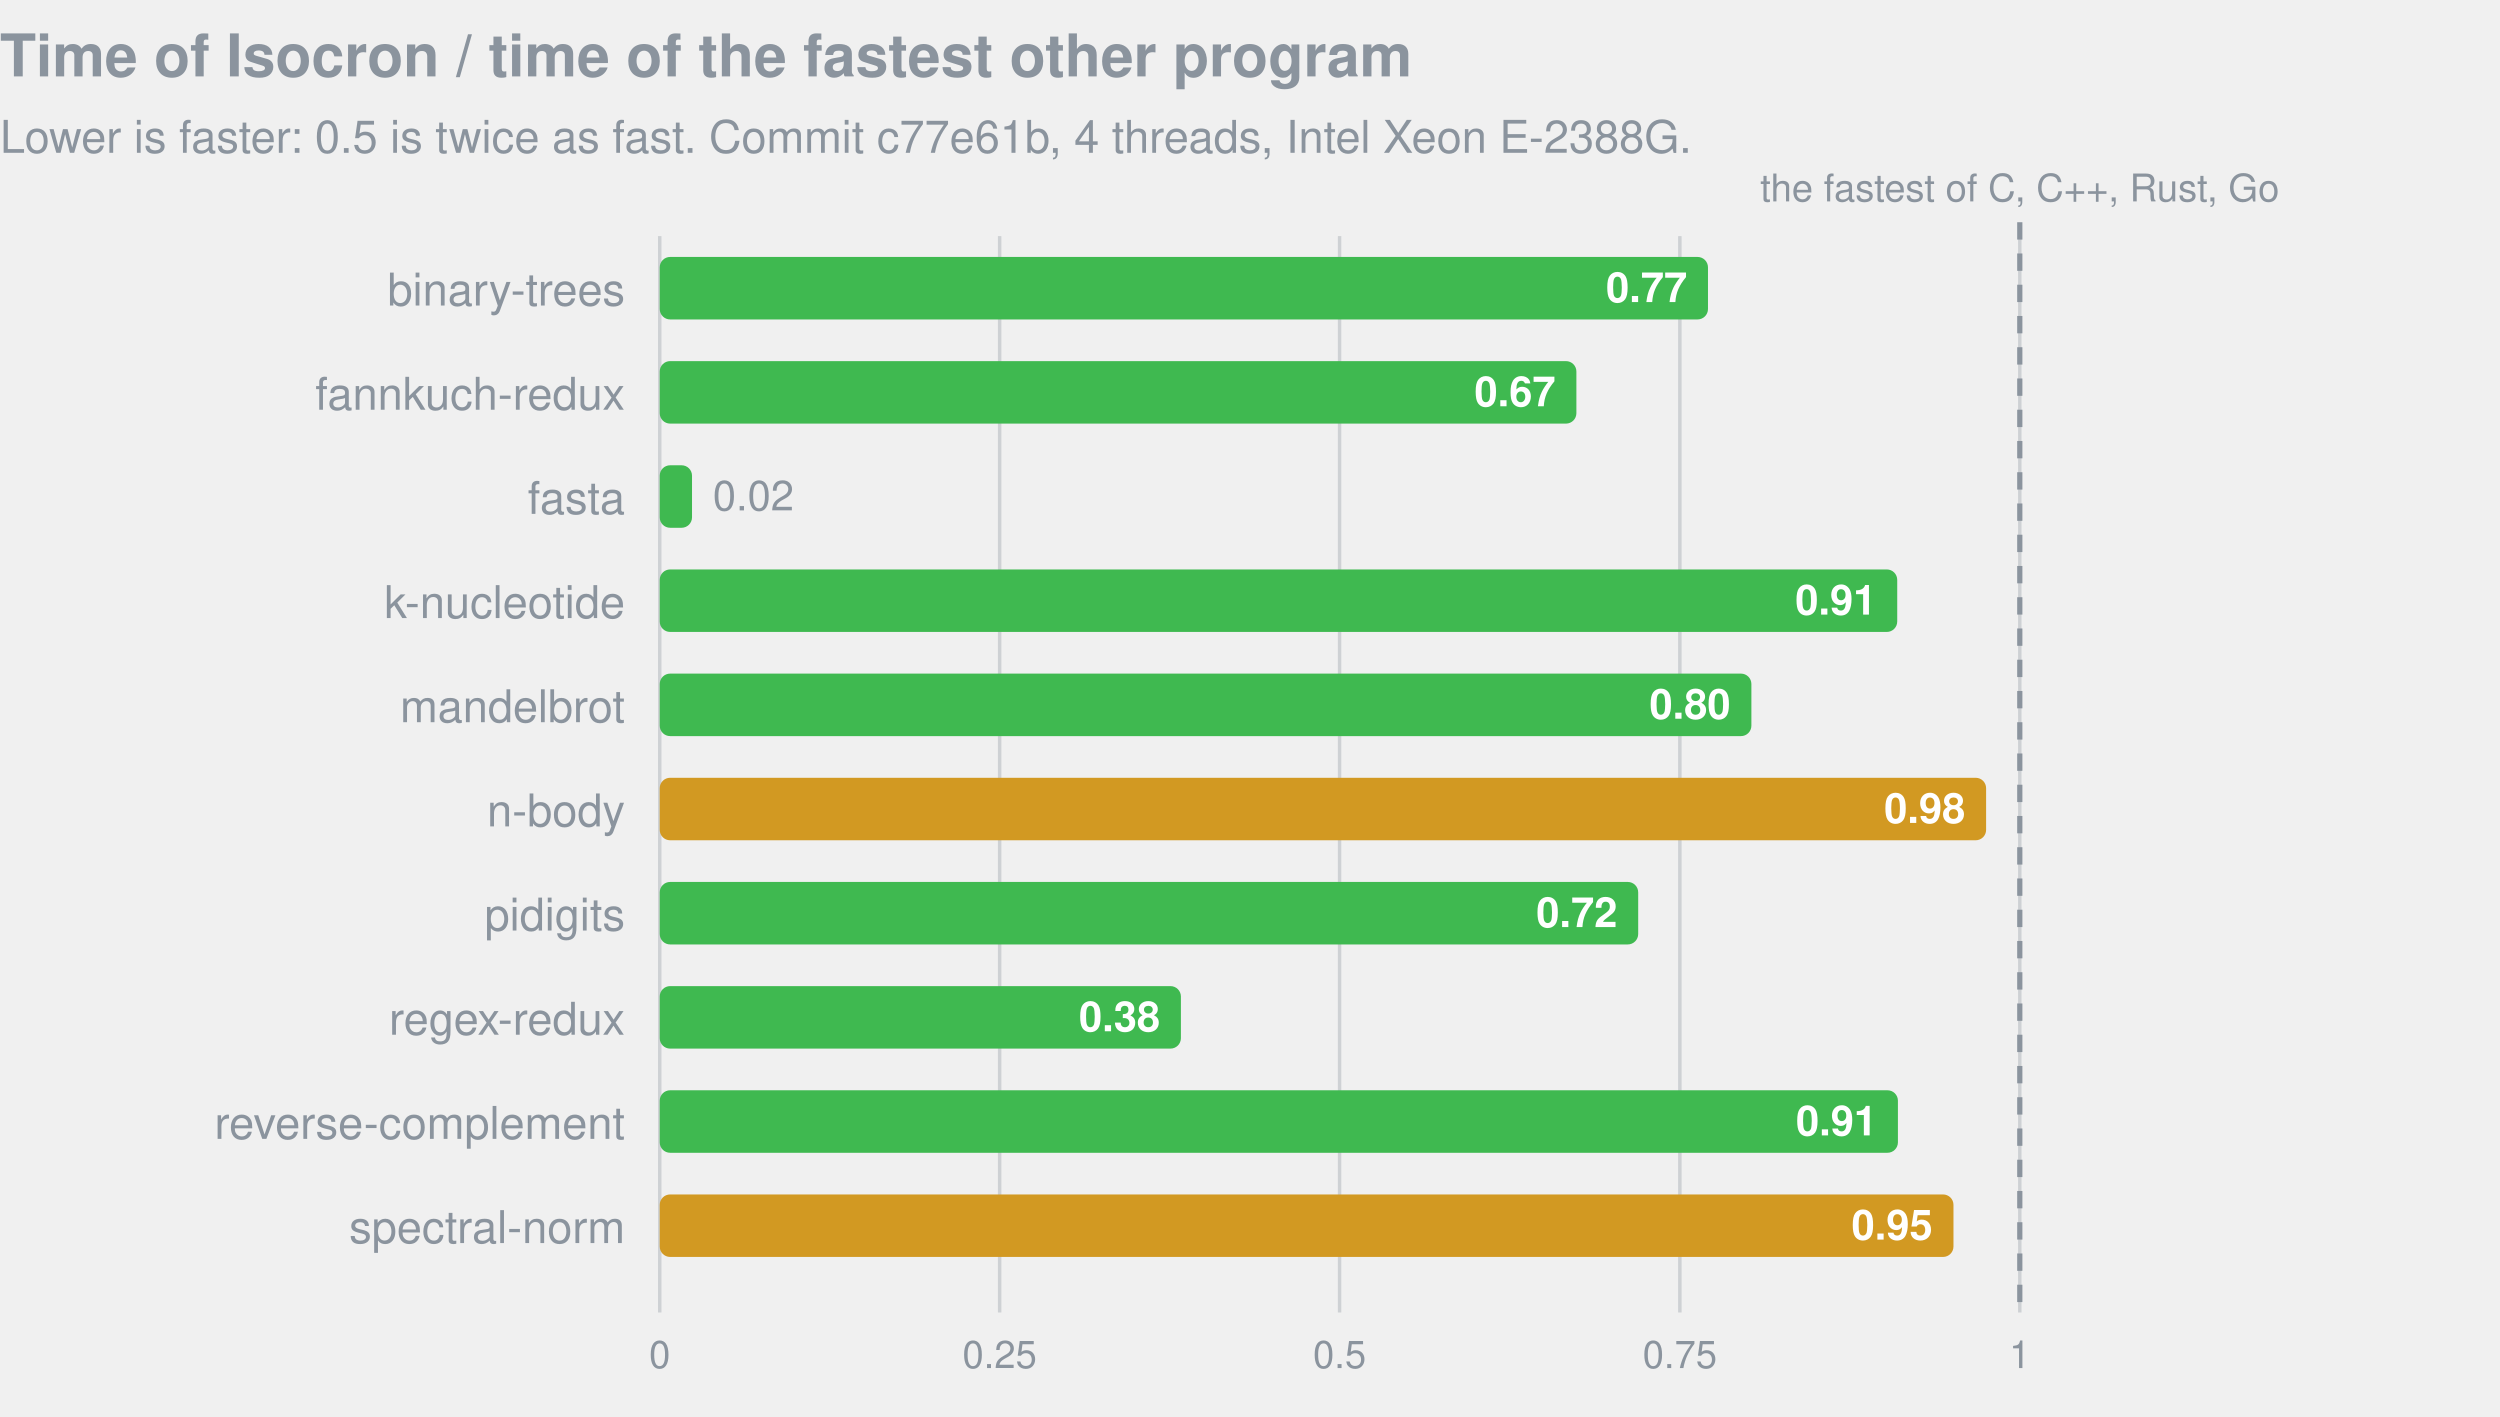
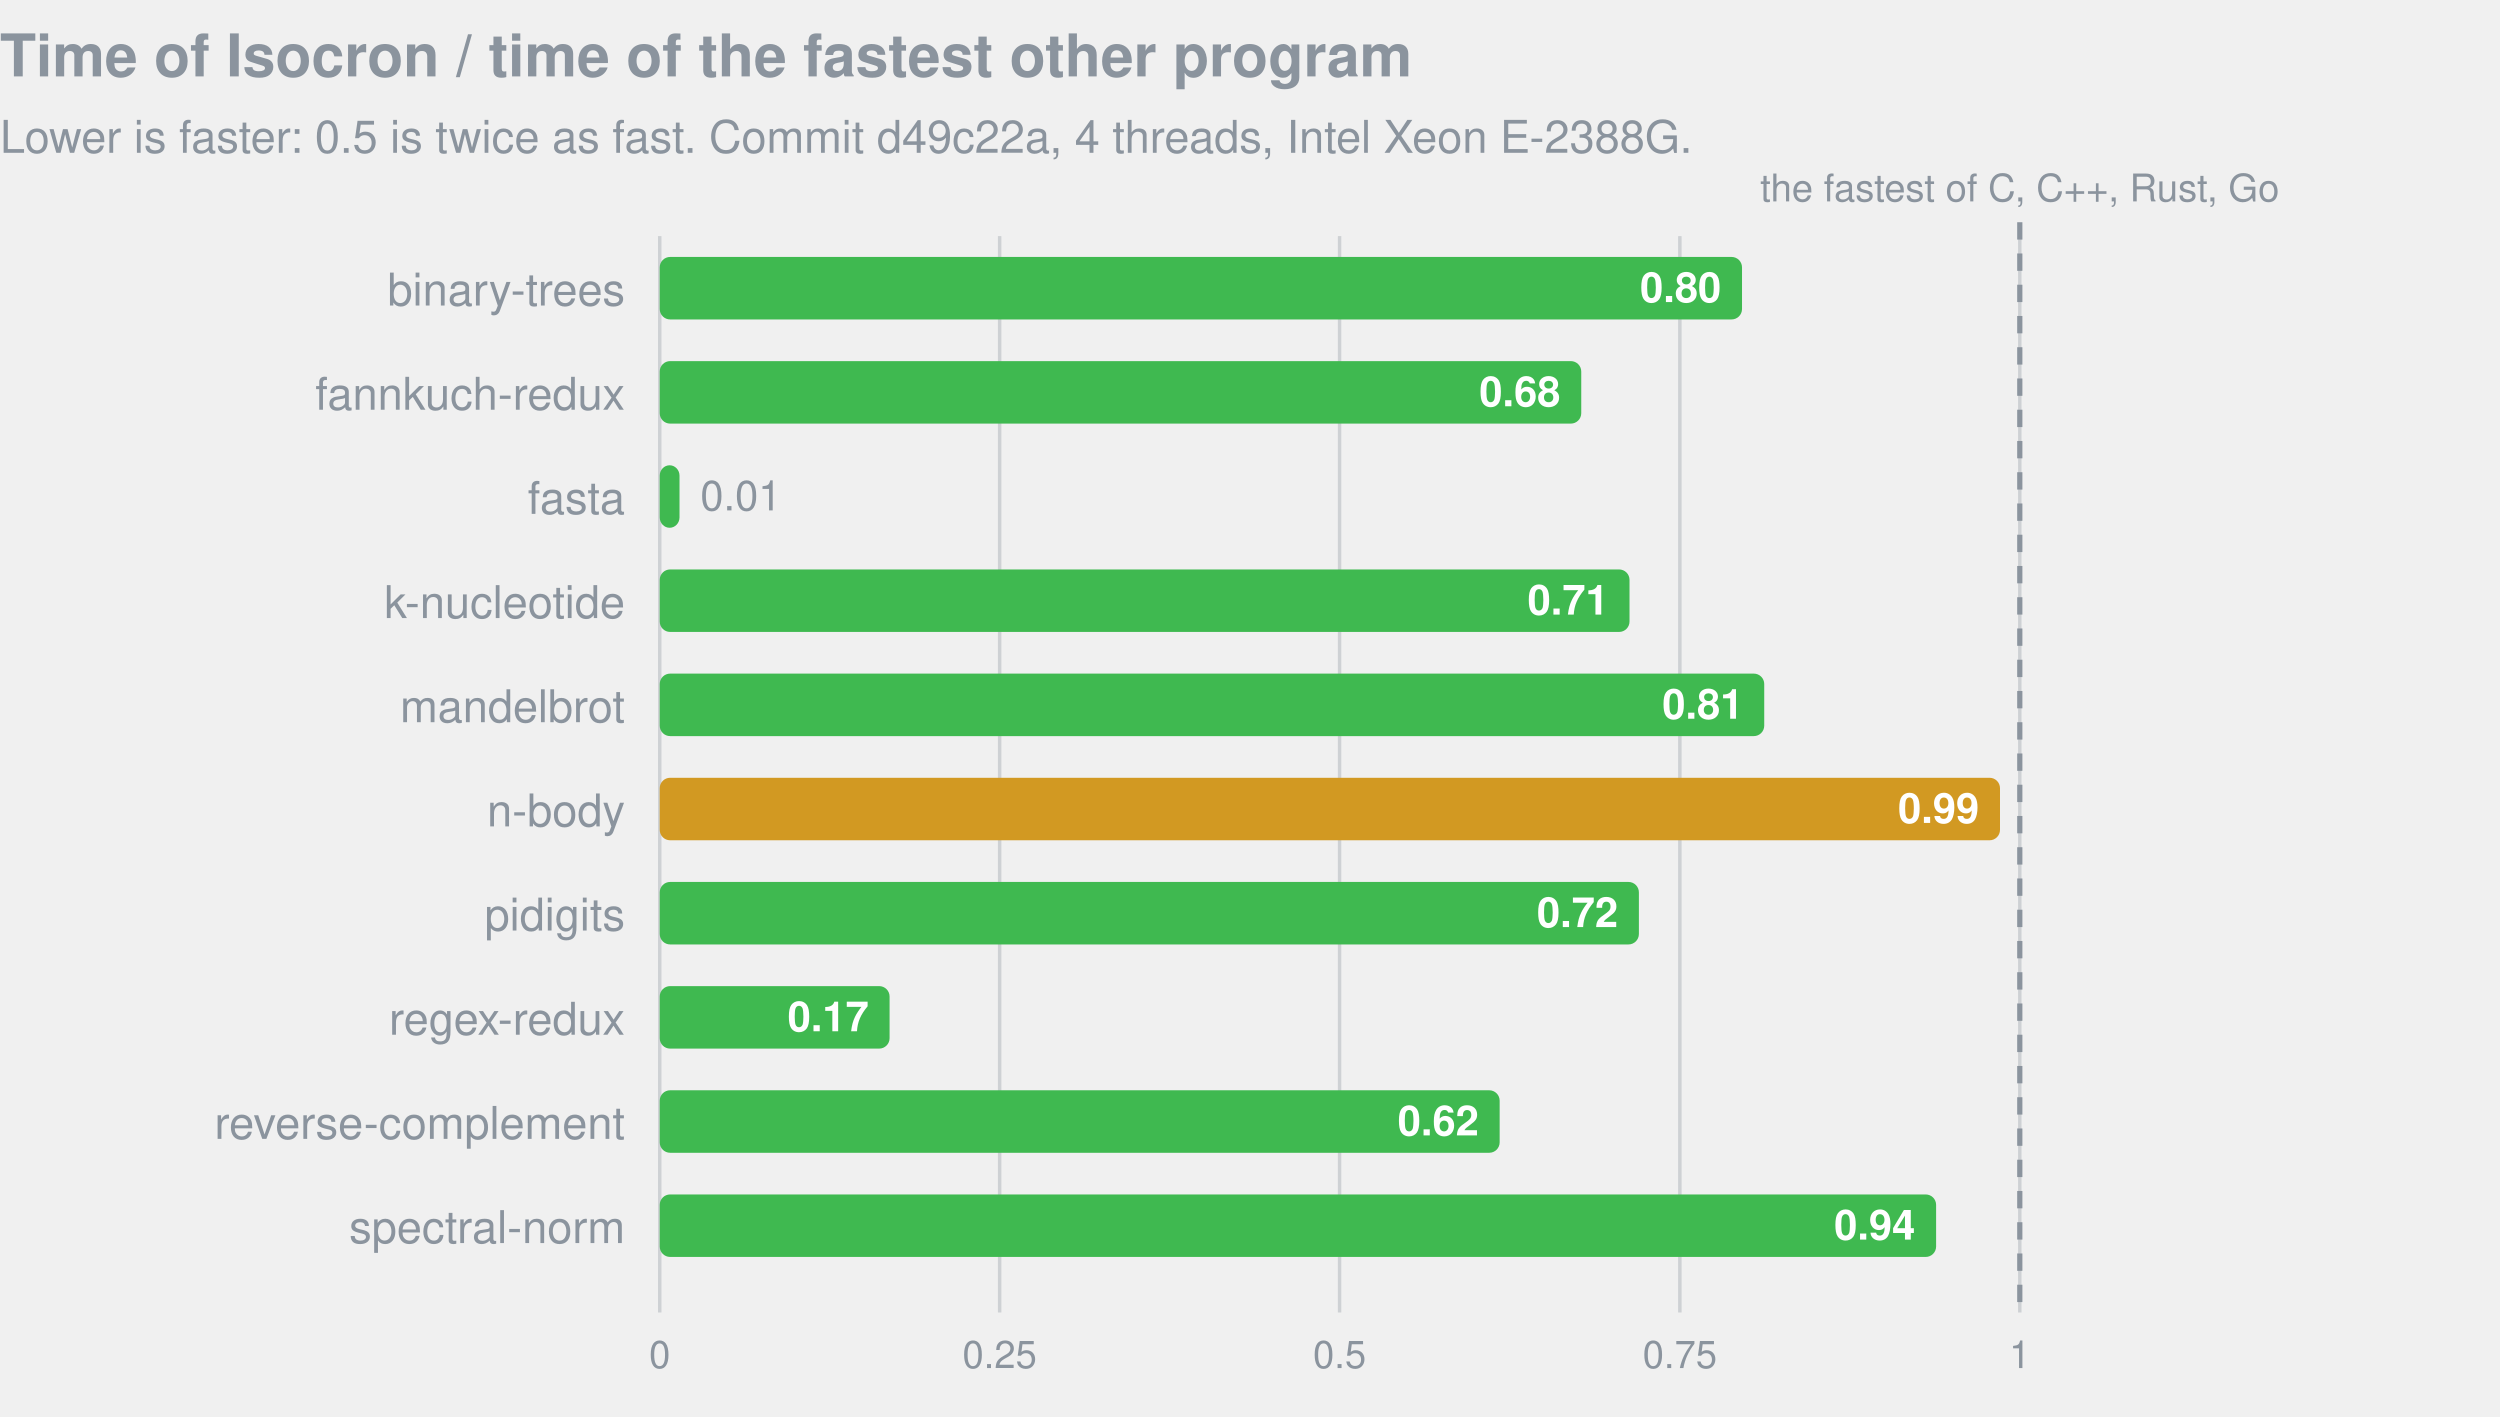
<svg xmlns="http://www.w3.org/2000/svg" width="720" height="408" viewBox="0 0 720 408" font-family="-apple-system, Segoe UI, Helvetica, Arial, sans-serif">
  <text x="0" y="22" font-size="17" font-weight="600" fill="#8b949e">Time of Isocron / time of the fastest other program</text>
-   <text x="0" y="44" font-size="13" fill="#8b949e">Lower is faster: 0.5 is twice as fast. Commit c77e61b, 4 threads, Intel Xeon E-2388G.</text>
+   <text x="0" y="44" font-size="13" fill="#8b949e">Lower is faster: 0.5 is twice as fast. Commit d49c22a, 4 threads, Intel Xeon E-2388G.</text>
  <line x1="190.0" y1="68" x2="190.0" y2="378" stroke="#8b949e55" />
  <text x="190.0" y="394" font-size="11" fill="#8b949e" text-anchor="middle">0</text>
  <line x1="287.9" y1="68" x2="287.9" y2="378" stroke="#8b949e55" />
  <text x="287.9" y="394" font-size="11" fill="#8b949e" text-anchor="middle">0.25</text>
  <line x1="385.8" y1="68" x2="385.8" y2="378" stroke="#8b949e55" />
  <text x="385.8" y="394" font-size="11" fill="#8b949e" text-anchor="middle">0.5</text>
  <line x1="483.8" y1="68" x2="483.8" y2="378" stroke="#8b949e55" />
  <text x="483.8" y="394" font-size="11" fill="#8b949e" text-anchor="middle">0.75</text>
  <line x1="581.7" y1="68" x2="581.7" y2="378" stroke="#8b949e55" />
  <text x="581.7" y="394" font-size="11" fill="#8b949e" text-anchor="middle">1</text>
  <text x="180" y="88" font-size="13" fill="#8b949e" text-anchor="end">binary-trees</text>
-   <rect x="190" y="74" width="301.9" height="18" rx="3" fill="#3fb950" />
-   <text x="485.9" y="87" font-size="12" font-weight="600" fill="#ffffff" text-anchor="end">0.77</text>
+   <rect x="190" y="74" width="311.7" height="18" rx="3" fill="#3fb950" />
+   <text x="495.7" y="87" font-size="12" font-weight="600" fill="#ffffff" text-anchor="end">0.80</text>
  <text x="180" y="118" font-size="13" fill="#8b949e" text-anchor="end">fannkuch-redux</text>
-   <rect x="190" y="104" width="264.0" height="18" rx="3" fill="#3fb950" />
-   <text x="448.0" y="117" font-size="12" font-weight="600" fill="#ffffff" text-anchor="end">0.67</text>
+   <rect x="190" y="104" width="265.4" height="18" rx="3" fill="#3fb950" />
+   <text x="449.4" y="117" font-size="12" font-weight="600" fill="#ffffff" text-anchor="end">0.68</text>
  <text x="180" y="148" font-size="13" fill="#8b949e" text-anchor="end">fasta</text>
-   <rect x="190" y="134" width="9.3" height="18" rx="3" fill="#3fb950" />
-   <text x="205.3" y="147" font-size="12" fill="#8b949e">0.02</text>
+   <rect x="190" y="134" width="5.7" height="18" rx="3" fill="#3fb950" />
+   <text x="201.7" y="147" font-size="12" fill="#8b949e">0.01</text>
  <text x="180" y="178" font-size="13" fill="#8b949e" text-anchor="end">k-nucleotide</text>
-   <rect x="190" y="164" width="356.4" height="18" rx="3" fill="#3fb950" />
-   <text x="540.4" y="177" font-size="12" font-weight="600" fill="#ffffff" text-anchor="end">0.91</text>
+   <rect x="190" y="164" width="279.3" height="18" rx="3" fill="#3fb950" />
+   <text x="463.3" y="177" font-size="12" font-weight="600" fill="#ffffff" text-anchor="end">0.71</text>
  <text x="180" y="208" font-size="13" fill="#8b949e" text-anchor="end">mandelbrot</text>
-   <rect x="190" y="194" width="314.4" height="18" rx="3" fill="#3fb950" />
-   <text x="498.4" y="207" font-size="12" font-weight="600" fill="#ffffff" text-anchor="end">0.80</text>
+   <rect x="190" y="194" width="318.1" height="18" rx="3" fill="#3fb950" />
+   <text x="502.1" y="207" font-size="12" font-weight="600" fill="#ffffff" text-anchor="end">0.81</text>
  <text x="180" y="238" font-size="13" fill="#8b949e" text-anchor="end">n-body</text>
-   <rect x="190" y="224" width="382.0" height="18" rx="3" fill="#d29922" />
-   <text x="566.0" y="237" font-size="12" font-weight="600" fill="#ffffff" text-anchor="end">0.98</text>
+   <rect x="190" y="224" width="386.0" height="18" rx="3" fill="#d29922" />
+   <text x="570.0" y="237" font-size="12" font-weight="600" fill="#ffffff" text-anchor="end">0.99</text>
  <text x="180" y="268" font-size="13" fill="#8b949e" text-anchor="end">pidigits</text>
-   <rect x="190" y="254" width="281.8" height="18" rx="3" fill="#3fb950" />
-   <text x="465.8" y="267" font-size="12" font-weight="600" fill="#ffffff" text-anchor="end">0.72</text>
+   <rect x="190" y="254" width="282.0" height="18" rx="3" fill="#3fb950" />
+   <text x="466.0" y="267" font-size="12" font-weight="600" fill="#ffffff" text-anchor="end">0.72</text>
  <text x="180" y="298" font-size="13" fill="#8b949e" text-anchor="end">regex-redux</text>
-   <rect x="190" y="284" width="150.1" height="18" rx="3" fill="#3fb950" />
-   <text x="334.1" y="297" font-size="12" font-weight="600" fill="#ffffff" text-anchor="end">0.38</text>
+   <rect x="190" y="284" width="66.2" height="18" rx="3" fill="#3fb950" />
+   <text x="250.2" y="297" font-size="12" font-weight="600" fill="#ffffff" text-anchor="end">0.17</text>
  <text x="180" y="328" font-size="13" fill="#8b949e" text-anchor="end">reverse-complement</text>
-   <rect x="190" y="314" width="356.6" height="18" rx="3" fill="#3fb950" />
-   <text x="540.6" y="327" font-size="12" font-weight="600" fill="#ffffff" text-anchor="end">0.91</text>
+   <rect x="190" y="314" width="241.9" height="18" rx="3" fill="#3fb950" />
+   <text x="425.9" y="327" font-size="12" font-weight="600" fill="#ffffff" text-anchor="end">0.62</text>
  <text x="180" y="358" font-size="13" fill="#8b949e" text-anchor="end">spectral-norm</text>
-   <rect x="190" y="344" width="372.6" height="18" rx="3" fill="#d29922" />
-   <text x="556.6" y="357" font-size="12" font-weight="600" fill="#ffffff" text-anchor="end">0.95</text>
+   <rect x="190" y="344" width="367.6" height="18" rx="3" fill="#3fb950" />
+   <text x="551.6" y="357" font-size="12" font-weight="600" fill="#ffffff" text-anchor="end">0.94</text>
  <line x1="581.7" y1="64" x2="581.7" y2="378" stroke="#8b949e" stroke-width="1.5" stroke-dasharray="5 4" />
  <text x="581.7" y="58" font-size="11" fill="#8b949e" text-anchor="middle">the fastest of C, C++, Rust, Go</text>
</svg>
